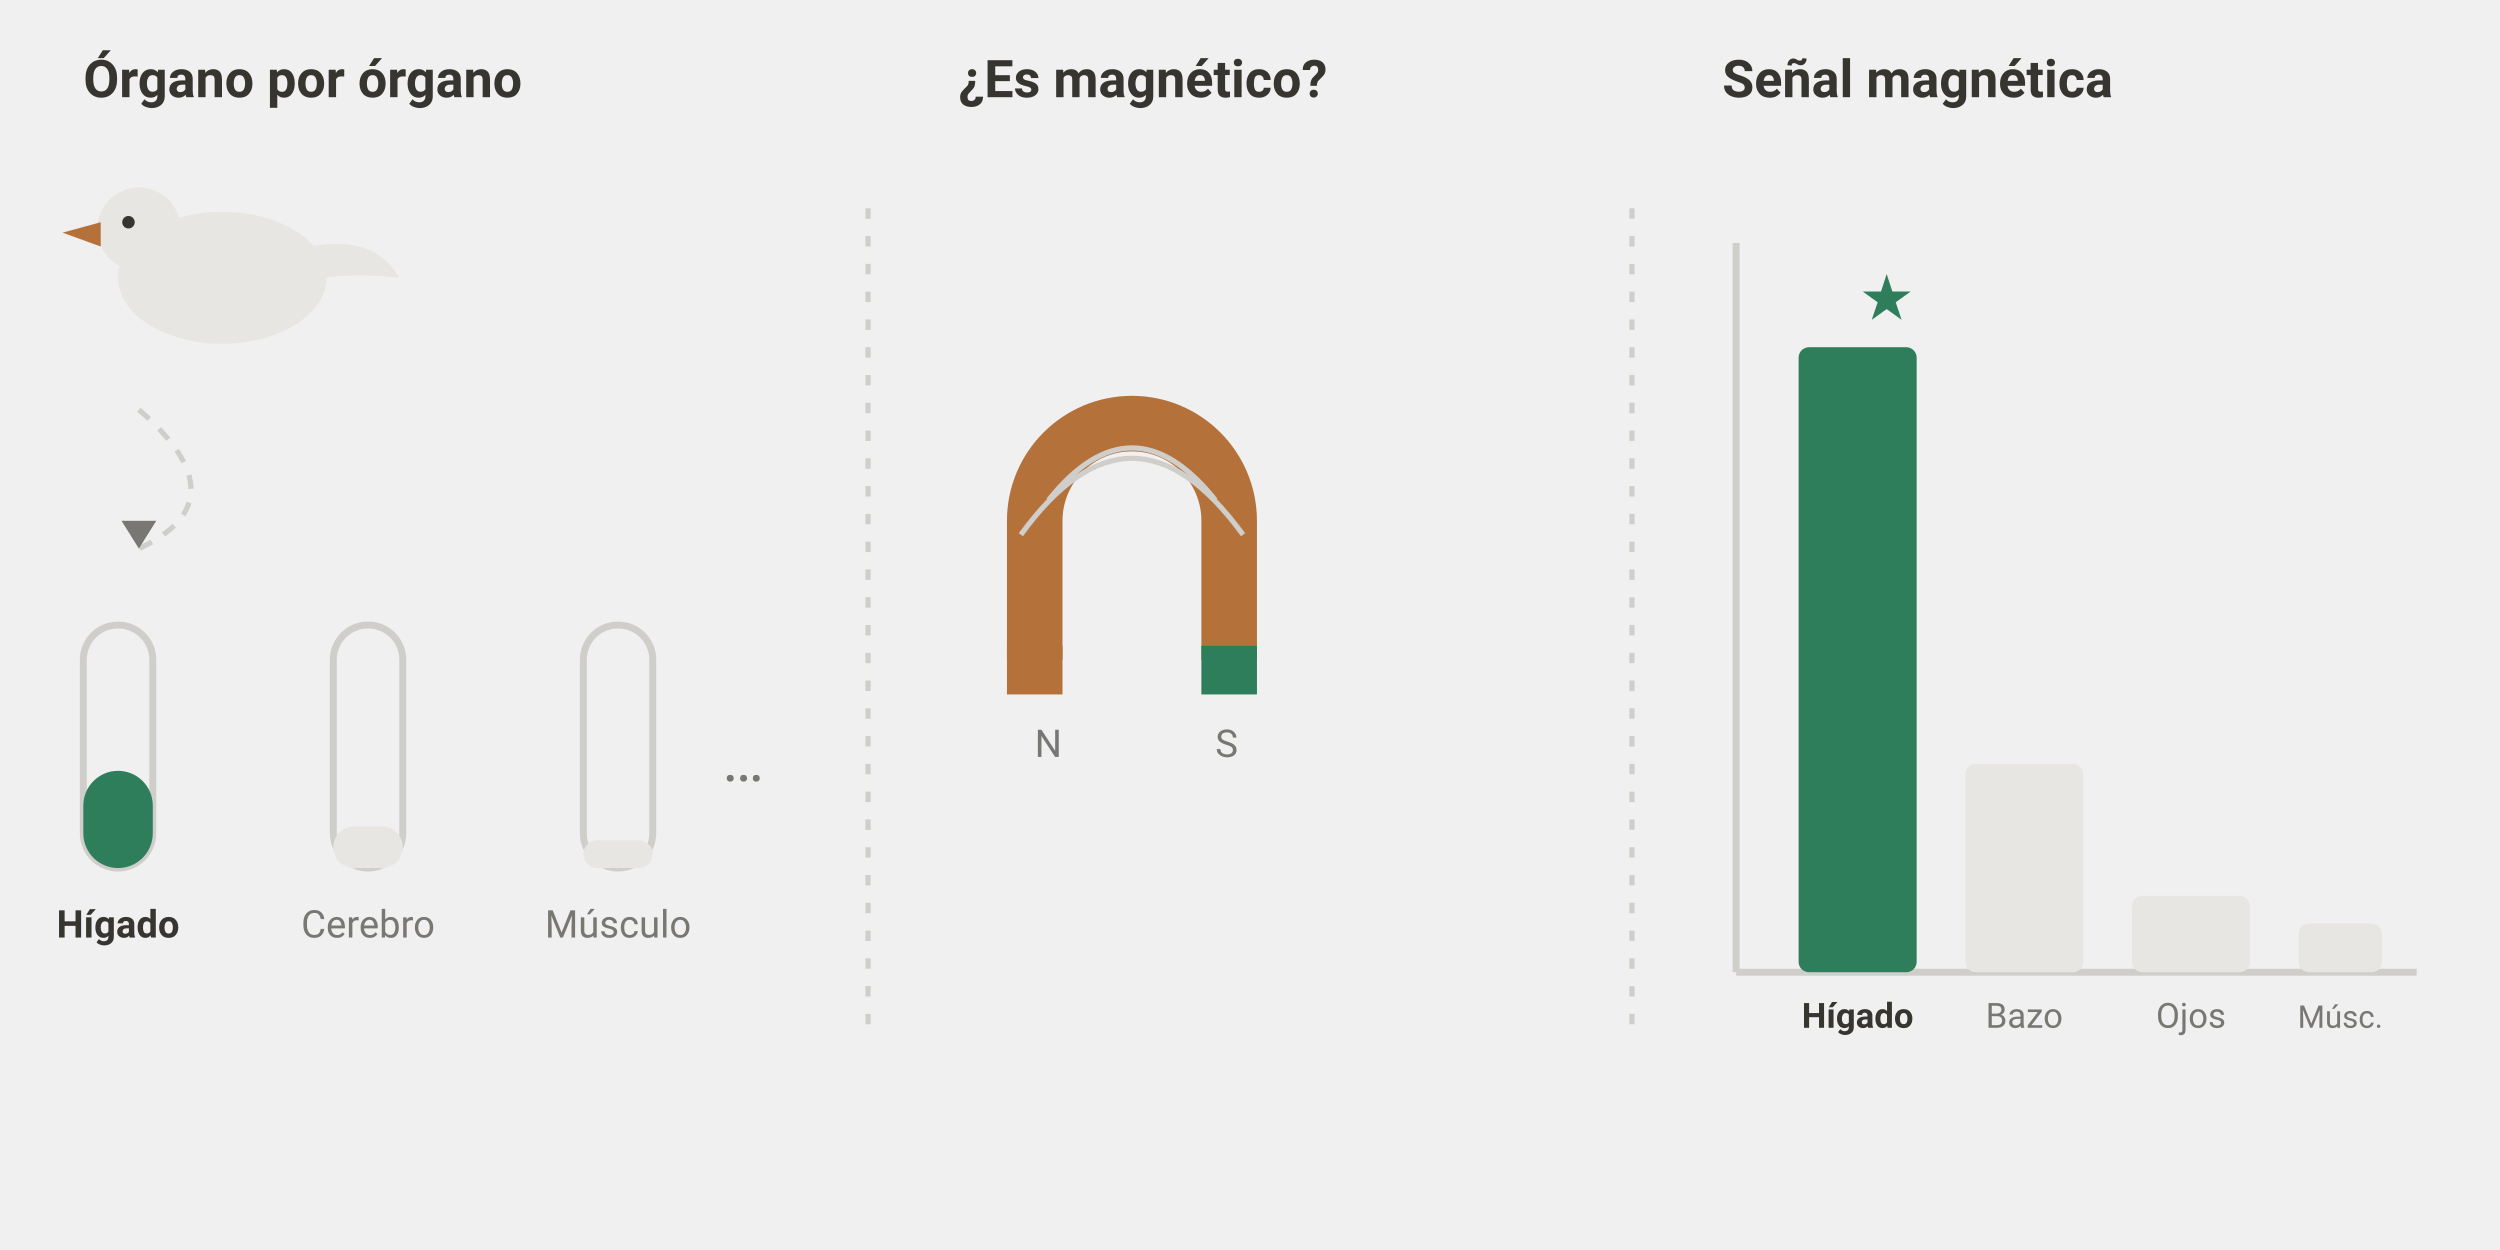
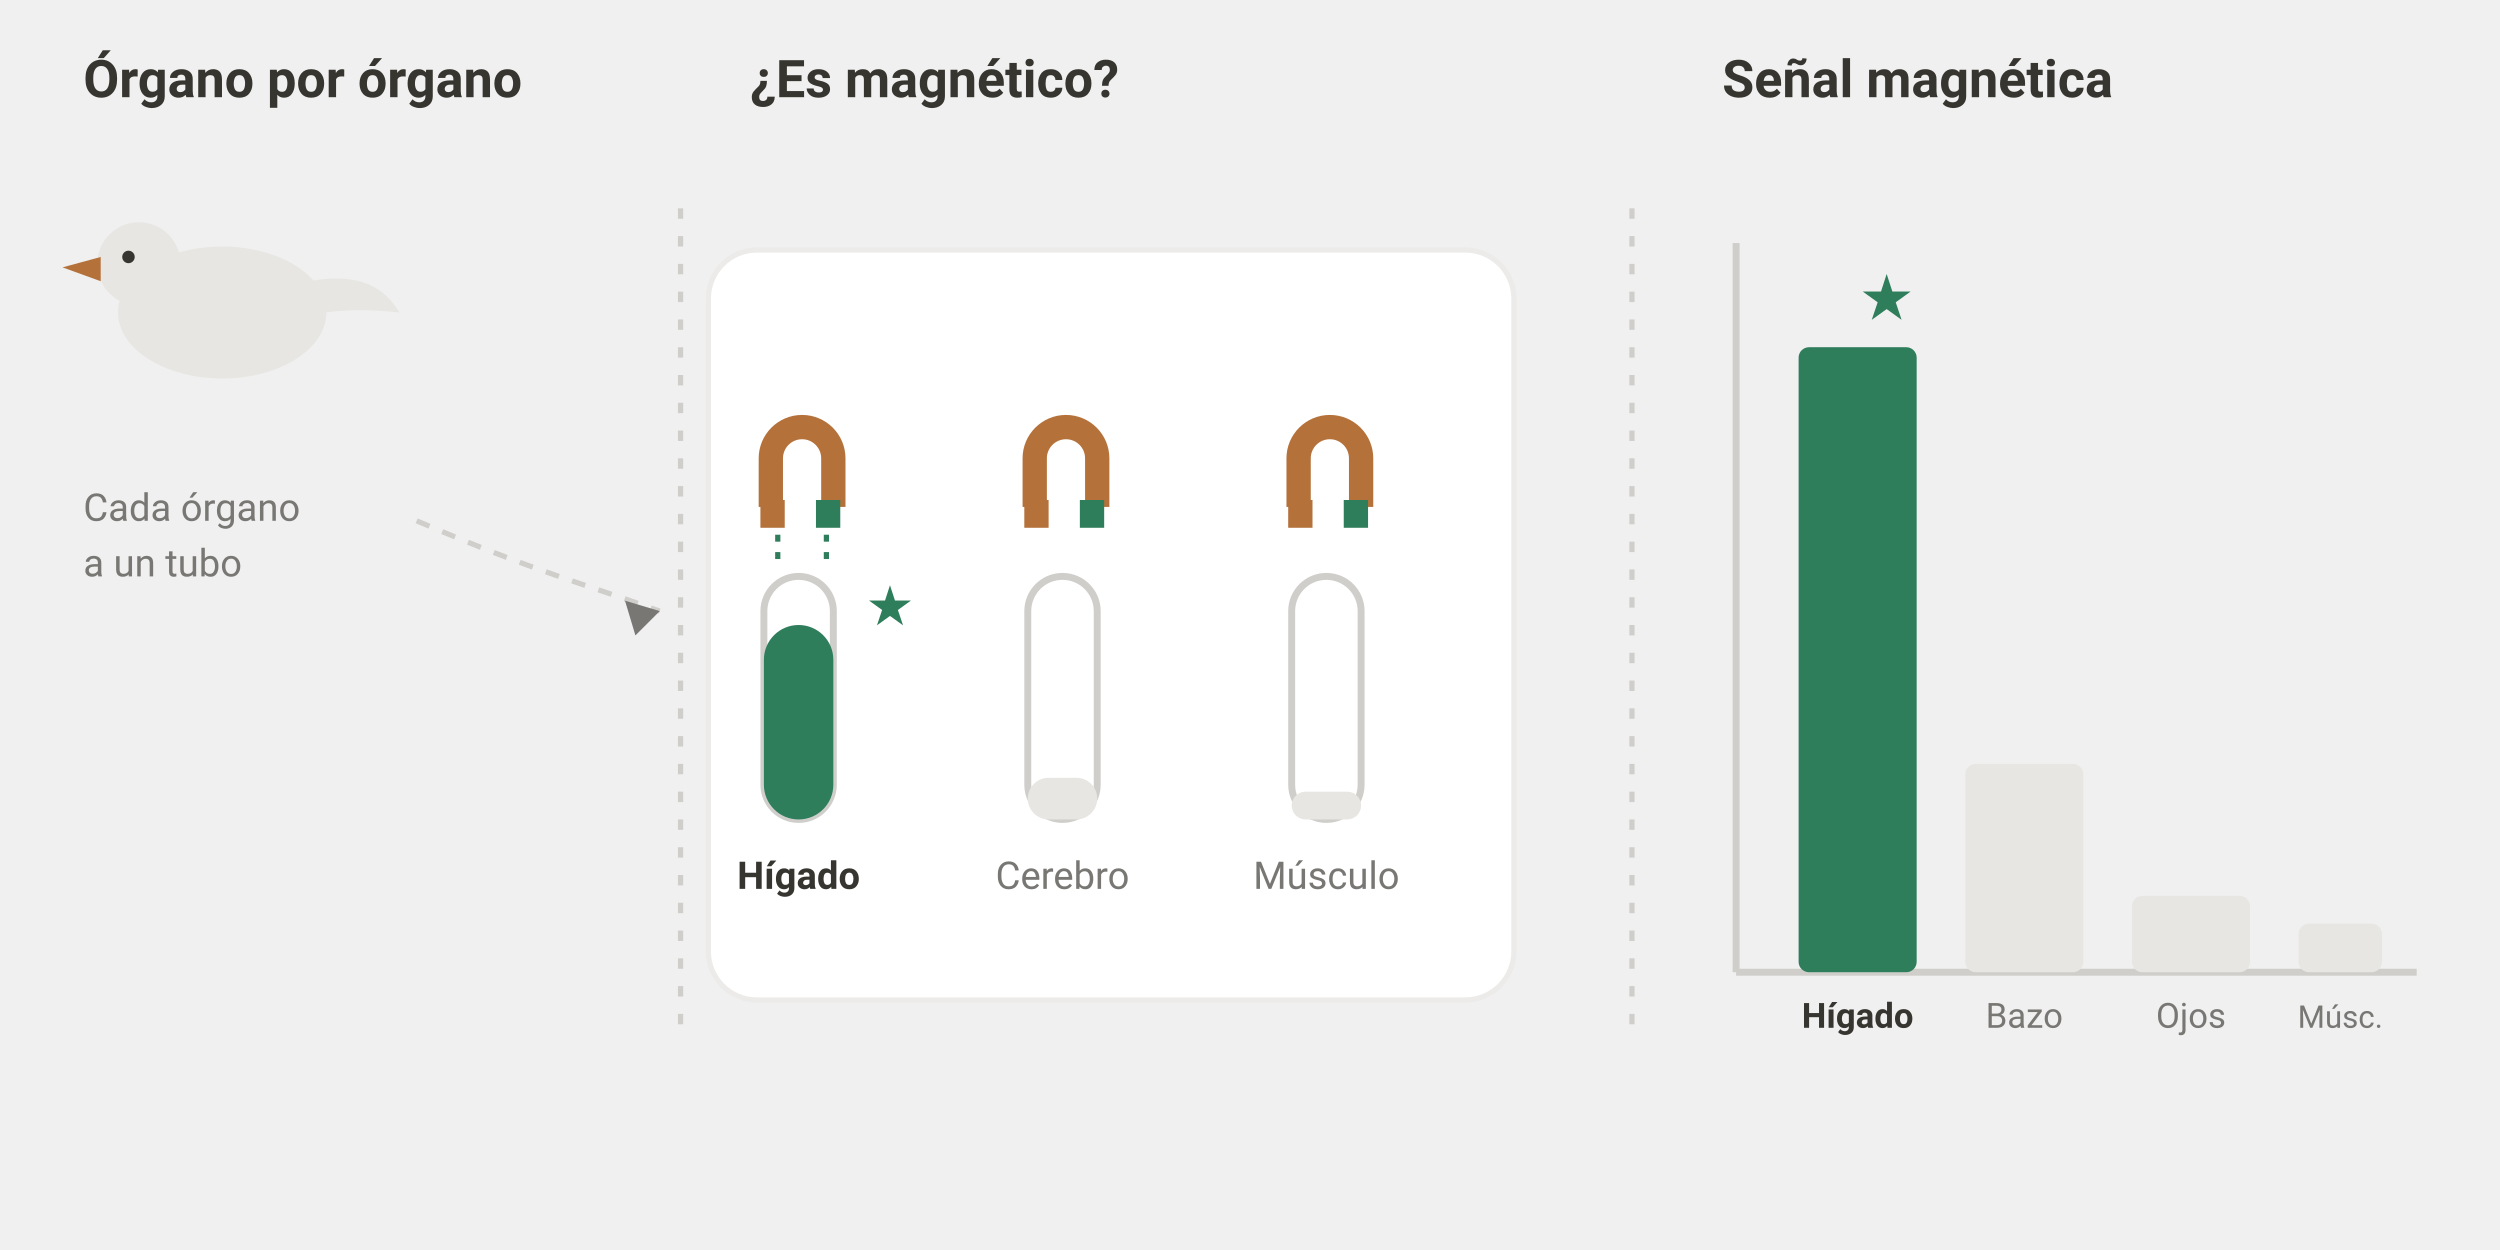
- <svg xmlns="http://www.w3.org/2000/svg" viewBox="0 0 720 360" role="img" aria-label="Cada órgano de la paloma se procesa en un tubo de ensayo y se prueba con un imán; una gráfica muestra que el hígado tiene la señal magnética más alta.">
+ <svg xmlns="http://www.w3.org/2000/svg" viewBox="0 0 720 360" role="img" aria-label="Cada órgano de la paloma se procesa en un tubo de ensayo y, en el mismo marco, un imán apunta a cada tubo para probar si es magnético; una gráfica muestra que el hígado tiene la señal magnética más alta.">
  <style>
    text{font-family:-apple-system,BlinkMacSystemFont,"Segoe UI",Roboto,Helvetica,Arial,sans-serif}
    .ink{fill:#37352f}.muted{fill:#787774}
    .stroke{stroke:#cfcecb;fill:none;stroke-width:2}
    .thin{stroke:#cfcecb;fill:none;stroke-width:1.5}
    .panel{fill:#ffffff;stroke:#ecebe9;stroke-width:1.5}
    .accent{fill:#2e7d5b}.accentS{stroke:#2e7d5b}
    .iron{fill:#b5713a}.ironS{stroke:#b5713a}
    .fill-muted{fill:#e7e6e3}
    @media (prefers-color-scheme:dark){
      .ink{fill:#e8e6e3}.muted{fill:#9b9a97}
      .stroke{stroke:#3f3f3f}.thin{stroke:#3f3f3f}
      .panel{fill:#202020;stroke:#2d2d2d}
      .accent{fill:#58c294}.accentS{stroke:#58c294}
      .iron{fill:#cf9765}.ironS{stroke:#cf9765}
      .fill-muted{fill:#333}
    }
  </style>
  <text x="24" y="28" class="ink" font-size="15" font-weight="700">Órgano por órgano</text>
-   <g transform="translate(30,50)">
+   <g transform="translate(30,60)">
    <ellipse cx="34" cy="30" rx="30" ry="19" class="fill-muted" />
    <circle cx="10" cy="16" r="12" class="fill-muted" />
    <path d="M-1 14 l-11 3 l11 4 z" class="iron" />
    <circle cx="7" cy="14" r="1.8" class="ink" />
    <path d="M55 22 q22 -6 30 8 q-18 -2 -30 2 z" class="fill-muted" />
  </g>
-   <path d="M40 118 q30 26 0 40" class="thin" stroke-dasharray="4 4" />
-   <path d="M40 158 l-5 -8 l10 0 z" class="muted" stroke="none" />
-   <g transform="translate(24,180)">
+   <text x="24" y="150" class="muted" font-size="11">Cada órgano</text>
+   <text x="24" y="166" class="muted" font-size="11">a un tubo</text>
+   <path d="M120 150 C 155 165, 168 168, 190 176" class="thin" stroke-dasharray="4 4" />
+   <path d="M190 176 l-10 -3 l3 10 z" class="muted" stroke="none" />
+   <line x1="196" y1="60" x2="196" y2="300" class="thin" stroke-dasharray="3 5" />
+   <text x="216" y="28" class="ink" font-size="15" font-weight="700">¿Es magnético?</text>
+   <rect x="204" y="72" width="232" height="216" rx="14" class="panel" />
+   <g transform="translate(220,120)">
    <g transform="translate(0,0)">
-       <rect x="0" y="0" width="20" height="70" rx="10" class="stroke" />
-       <rect x="0" y="42" width="20" height="28" rx="10" class="accent" />
-       <text x="10" y="90" class="ink" font-size="11" font-weight="600" text-anchor="middle">Hígado</text>
+       <path d="M2 26 L2 12 A9 9 0 0 1 20 12 L20 26" fill="none" class="ironS" stroke-width="7" stroke-linecap="butt" />
+       <rect x="-1" y="24" width="7" height="8" class="iron" />
+       <rect x="15" y="24" width="7" height="8" class="accent" />
+       <path d="M4 34 l0 8" class="accentS" stroke-width="1.5" stroke-dasharray="2 3" />
+       <path d="M18 34 l0 8" class="accentS" stroke-width="1.5" stroke-dasharray="2 3" />
+       <rect x="0" y="46" width="20" height="70" rx="10" class="stroke" />
+       <rect x="0" y="60" width="20" height="56" rx="10" class="accent" />
+       <text x="10" y="136" class="ink" font-size="11" font-weight="600" text-anchor="middle">Hígado</text>
+       <text x="29" y="60" class="accent" font-size="14">★</text>
    </g>
-     <g transform="translate(72,0)">
-       <rect x="0" y="0" width="20" height="70" rx="10" class="stroke" />
-       <rect x="0" y="58" width="20" height="12" rx="6" class="fill-muted" />
-       <text x="10" y="90" class="muted" font-size="11" text-anchor="middle">Cerebro</text>
+     <g transform="translate(76,0)">
+       <path d="M2 26 L2 12 A9 9 0 0 1 20 12 L20 26" fill="none" class="ironS" stroke-width="7" stroke-linecap="butt" />
+       <rect x="-1" y="24" width="7" height="8" class="iron" />
+       <rect x="15" y="24" width="7" height="8" class="accent" />
+       <rect x="0" y="46" width="20" height="70" rx="10" class="stroke" />
+       <rect x="0" y="104" width="20" height="12" rx="6" class="fill-muted" />
+       <text x="10" y="136" class="muted" font-size="11" text-anchor="middle">Cerebro</text>
    </g>
-     <g transform="translate(144,0)">
-       <rect x="0" y="0" width="20" height="70" rx="10" class="stroke" />
-       <rect x="0" y="62" width="20" height="8" rx="4" class="fill-muted" />
-       <text x="10" y="90" class="muted" font-size="11" text-anchor="middle">Músculo</text>
+     <g transform="translate(152,0)">
+       <path d="M2 26 L2 12 A9 9 0 0 1 20 12 L20 26" fill="none" class="ironS" stroke-width="7" stroke-linecap="butt" />
+       <rect x="-1" y="24" width="7" height="8" class="iron" />
+       <rect x="15" y="24" width="7" height="8" class="accent" />
+       <rect x="0" y="46" width="20" height="70" rx="10" class="stroke" />
+       <rect x="0" y="108" width="20" height="8" rx="4" class="fill-muted" />
+       <text x="10" y="136" class="muted" font-size="11" text-anchor="middle">Músculo</text>
    </g>
-     <text x="184" y="45" class="muted" font-size="18">…</text>
-   </g>
-   <line x1="250" y1="60" x2="250" y2="300" class="thin" stroke-dasharray="3 5" />
-   <text x="276" y="28" class="ink" font-size="15" font-weight="700">¿Es magnético?</text>
-   <g transform="translate(290,120)">
-     <path d="M8 70 L8 30 A28 28 0 0 1 64 30 L64 70" fill="none" class="ironS" stroke-width="16" stroke-linecap="butt" />
-     <rect x="0" y="66" width="16" height="14" class="iron" />
-     <rect x="56" y="66" width="16" height="14" class="accent" />
-     <path d="M12 24 q24 -30 48 0" class="thin" />
-     <path d="M4 34 q32 -44 64 0" class="thin" />
-     <text x="8" y="98" class="muted" font-size="11">N</text>
-     <text x="60" y="98" class="muted" font-size="11">S</text>
  </g>
  <line x1="470" y1="60" x2="470" y2="300" class="thin" stroke-dasharray="3 5" />
  <text x="496" y="28" class="ink" font-size="15" font-weight="700">Señal magnética</text>
  <g transform="translate(500,70)">
    <line x1="0" y1="0" x2="0" y2="210" class="stroke" />
    <line x1="0" y1="210" x2="196" y2="210" class="stroke" />
    <rect x="18" y="30" width="34" height="180" rx="3" class="accent" />
    <rect x="66" y="150" width="34" height="60" rx="3" class="fill-muted" />
    <rect x="114" y="188" width="34" height="22" rx="3" class="fill-muted" />
    <rect x="162" y="196" width="24" height="14" rx="3" class="fill-muted" />
    <text x="35" y="226" class="ink" font-size="10" font-weight="600" text-anchor="middle">Hígado</text>
    <text x="83" y="226" class="muted" font-size="10" text-anchor="middle">Bazo</text>
    <text x="131" y="226" class="muted" font-size="10" text-anchor="middle">Ojos</text>
    <text x="174" y="226" class="muted" font-size="9" text-anchor="middle">Músc.</text>
    <text x="35" y="22" class="accent" font-size="16">★</text>
  </g>
</svg>
